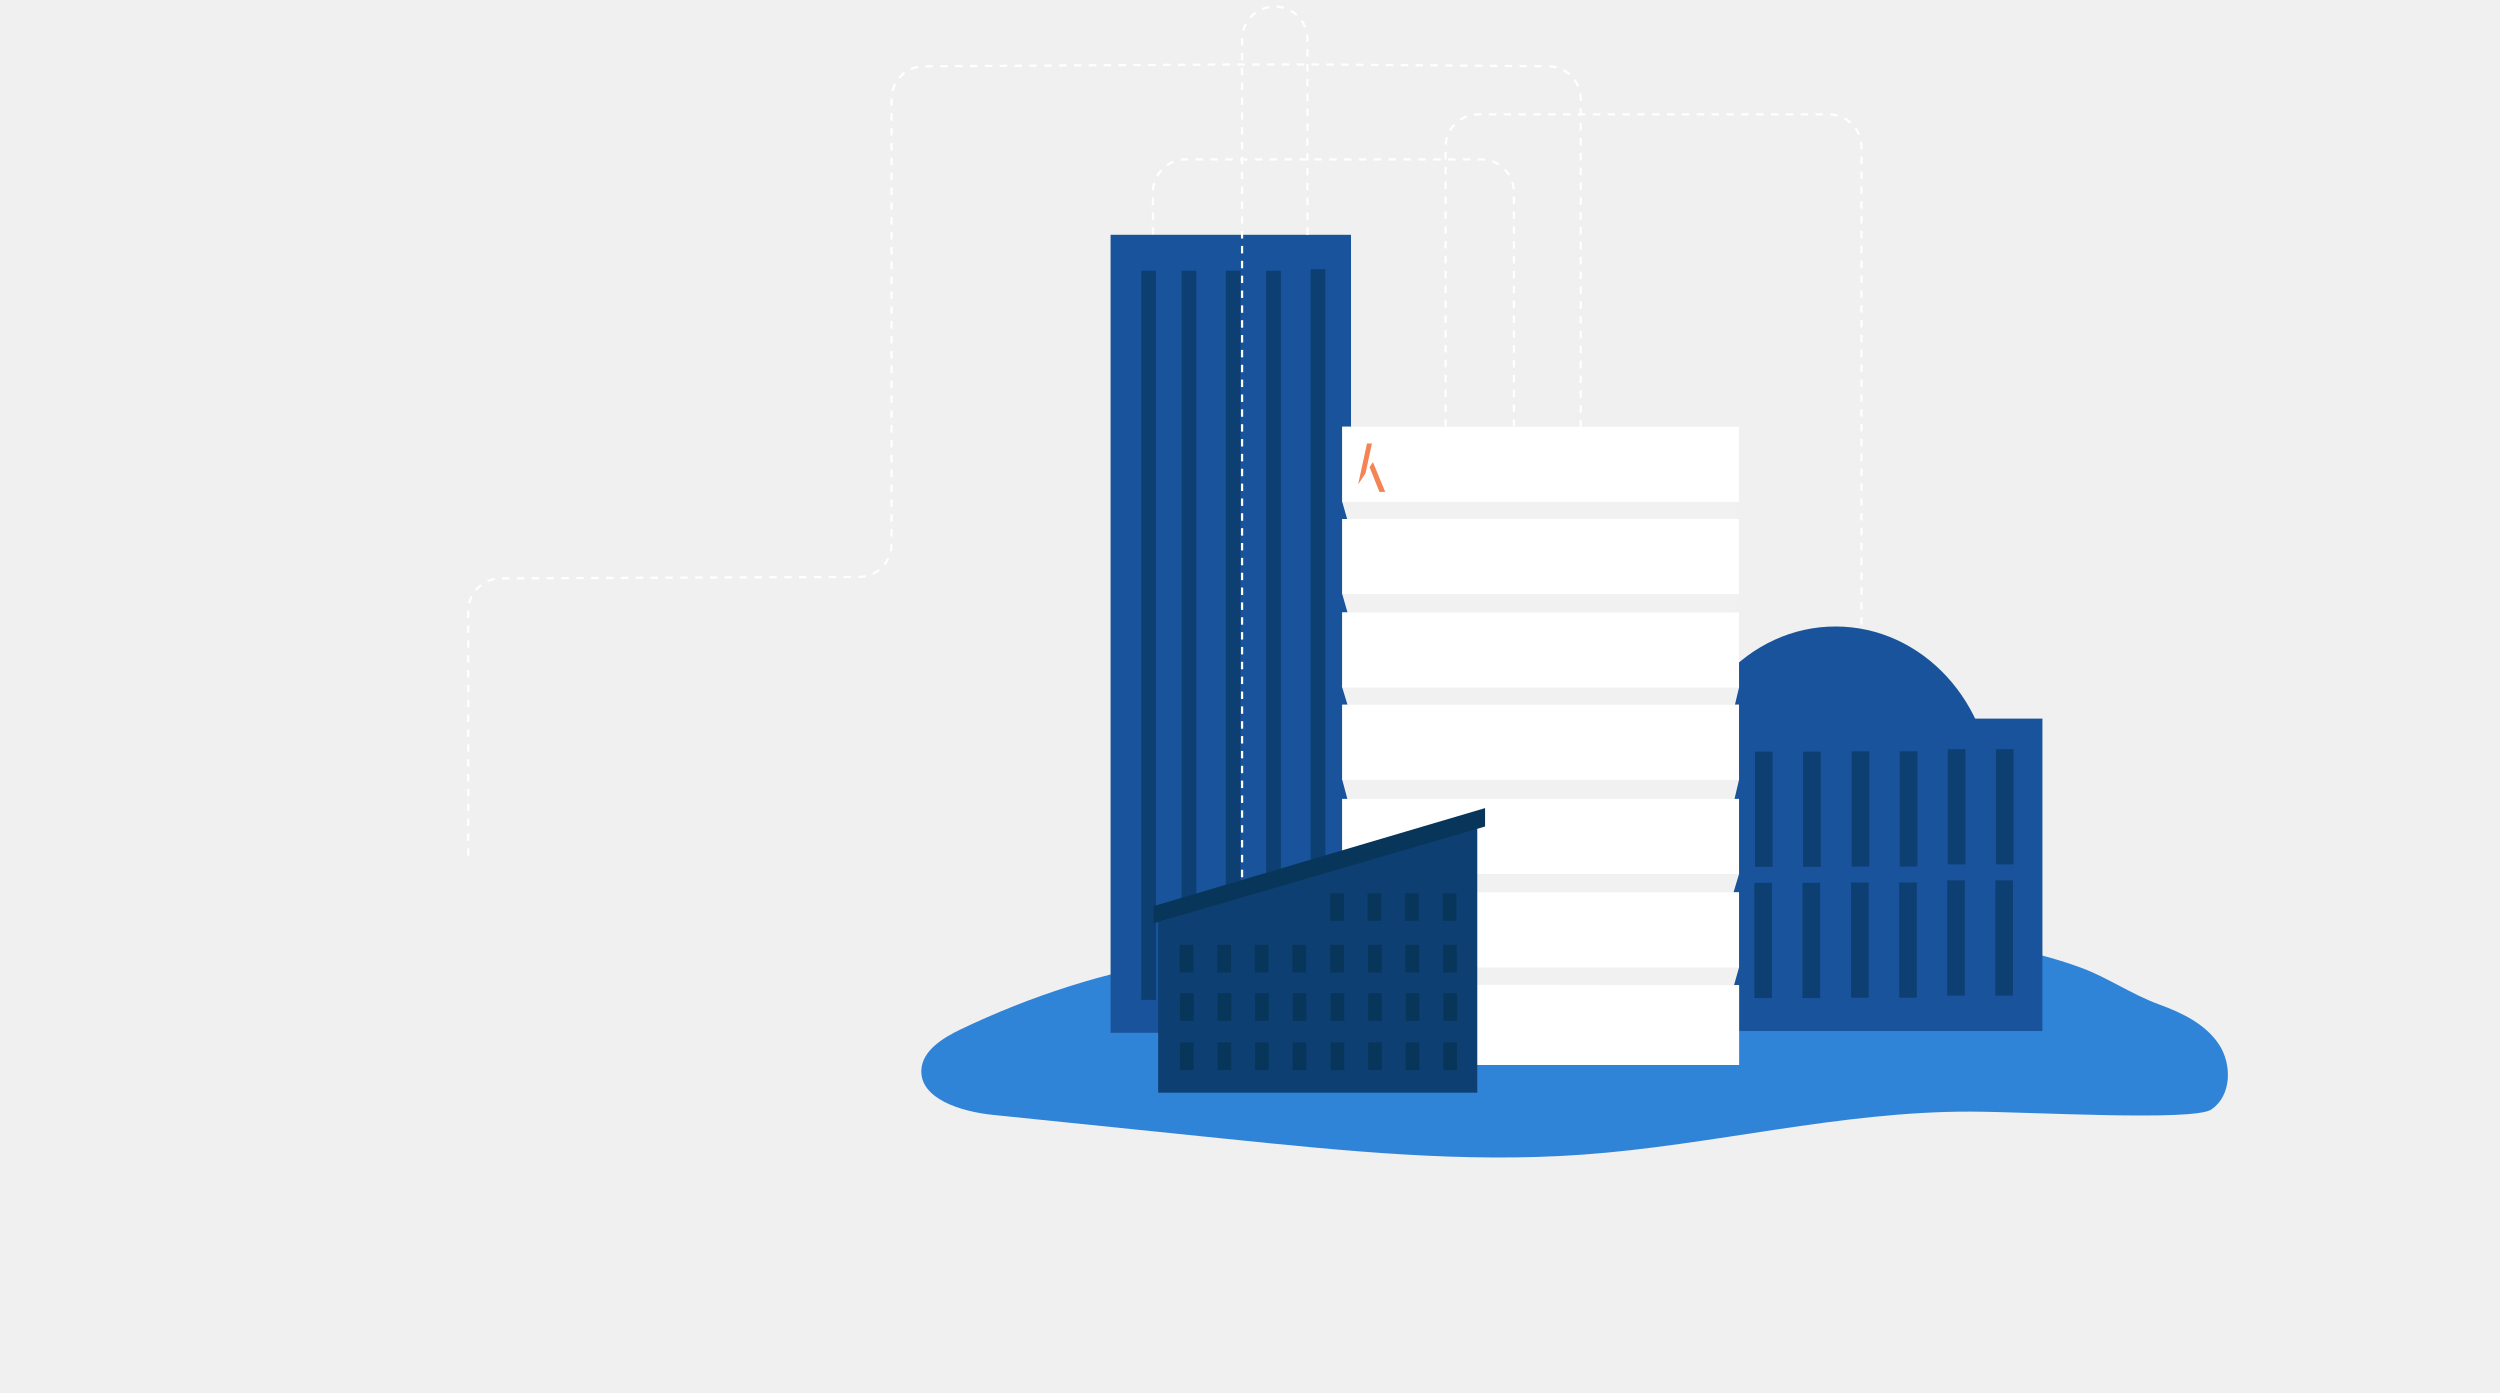
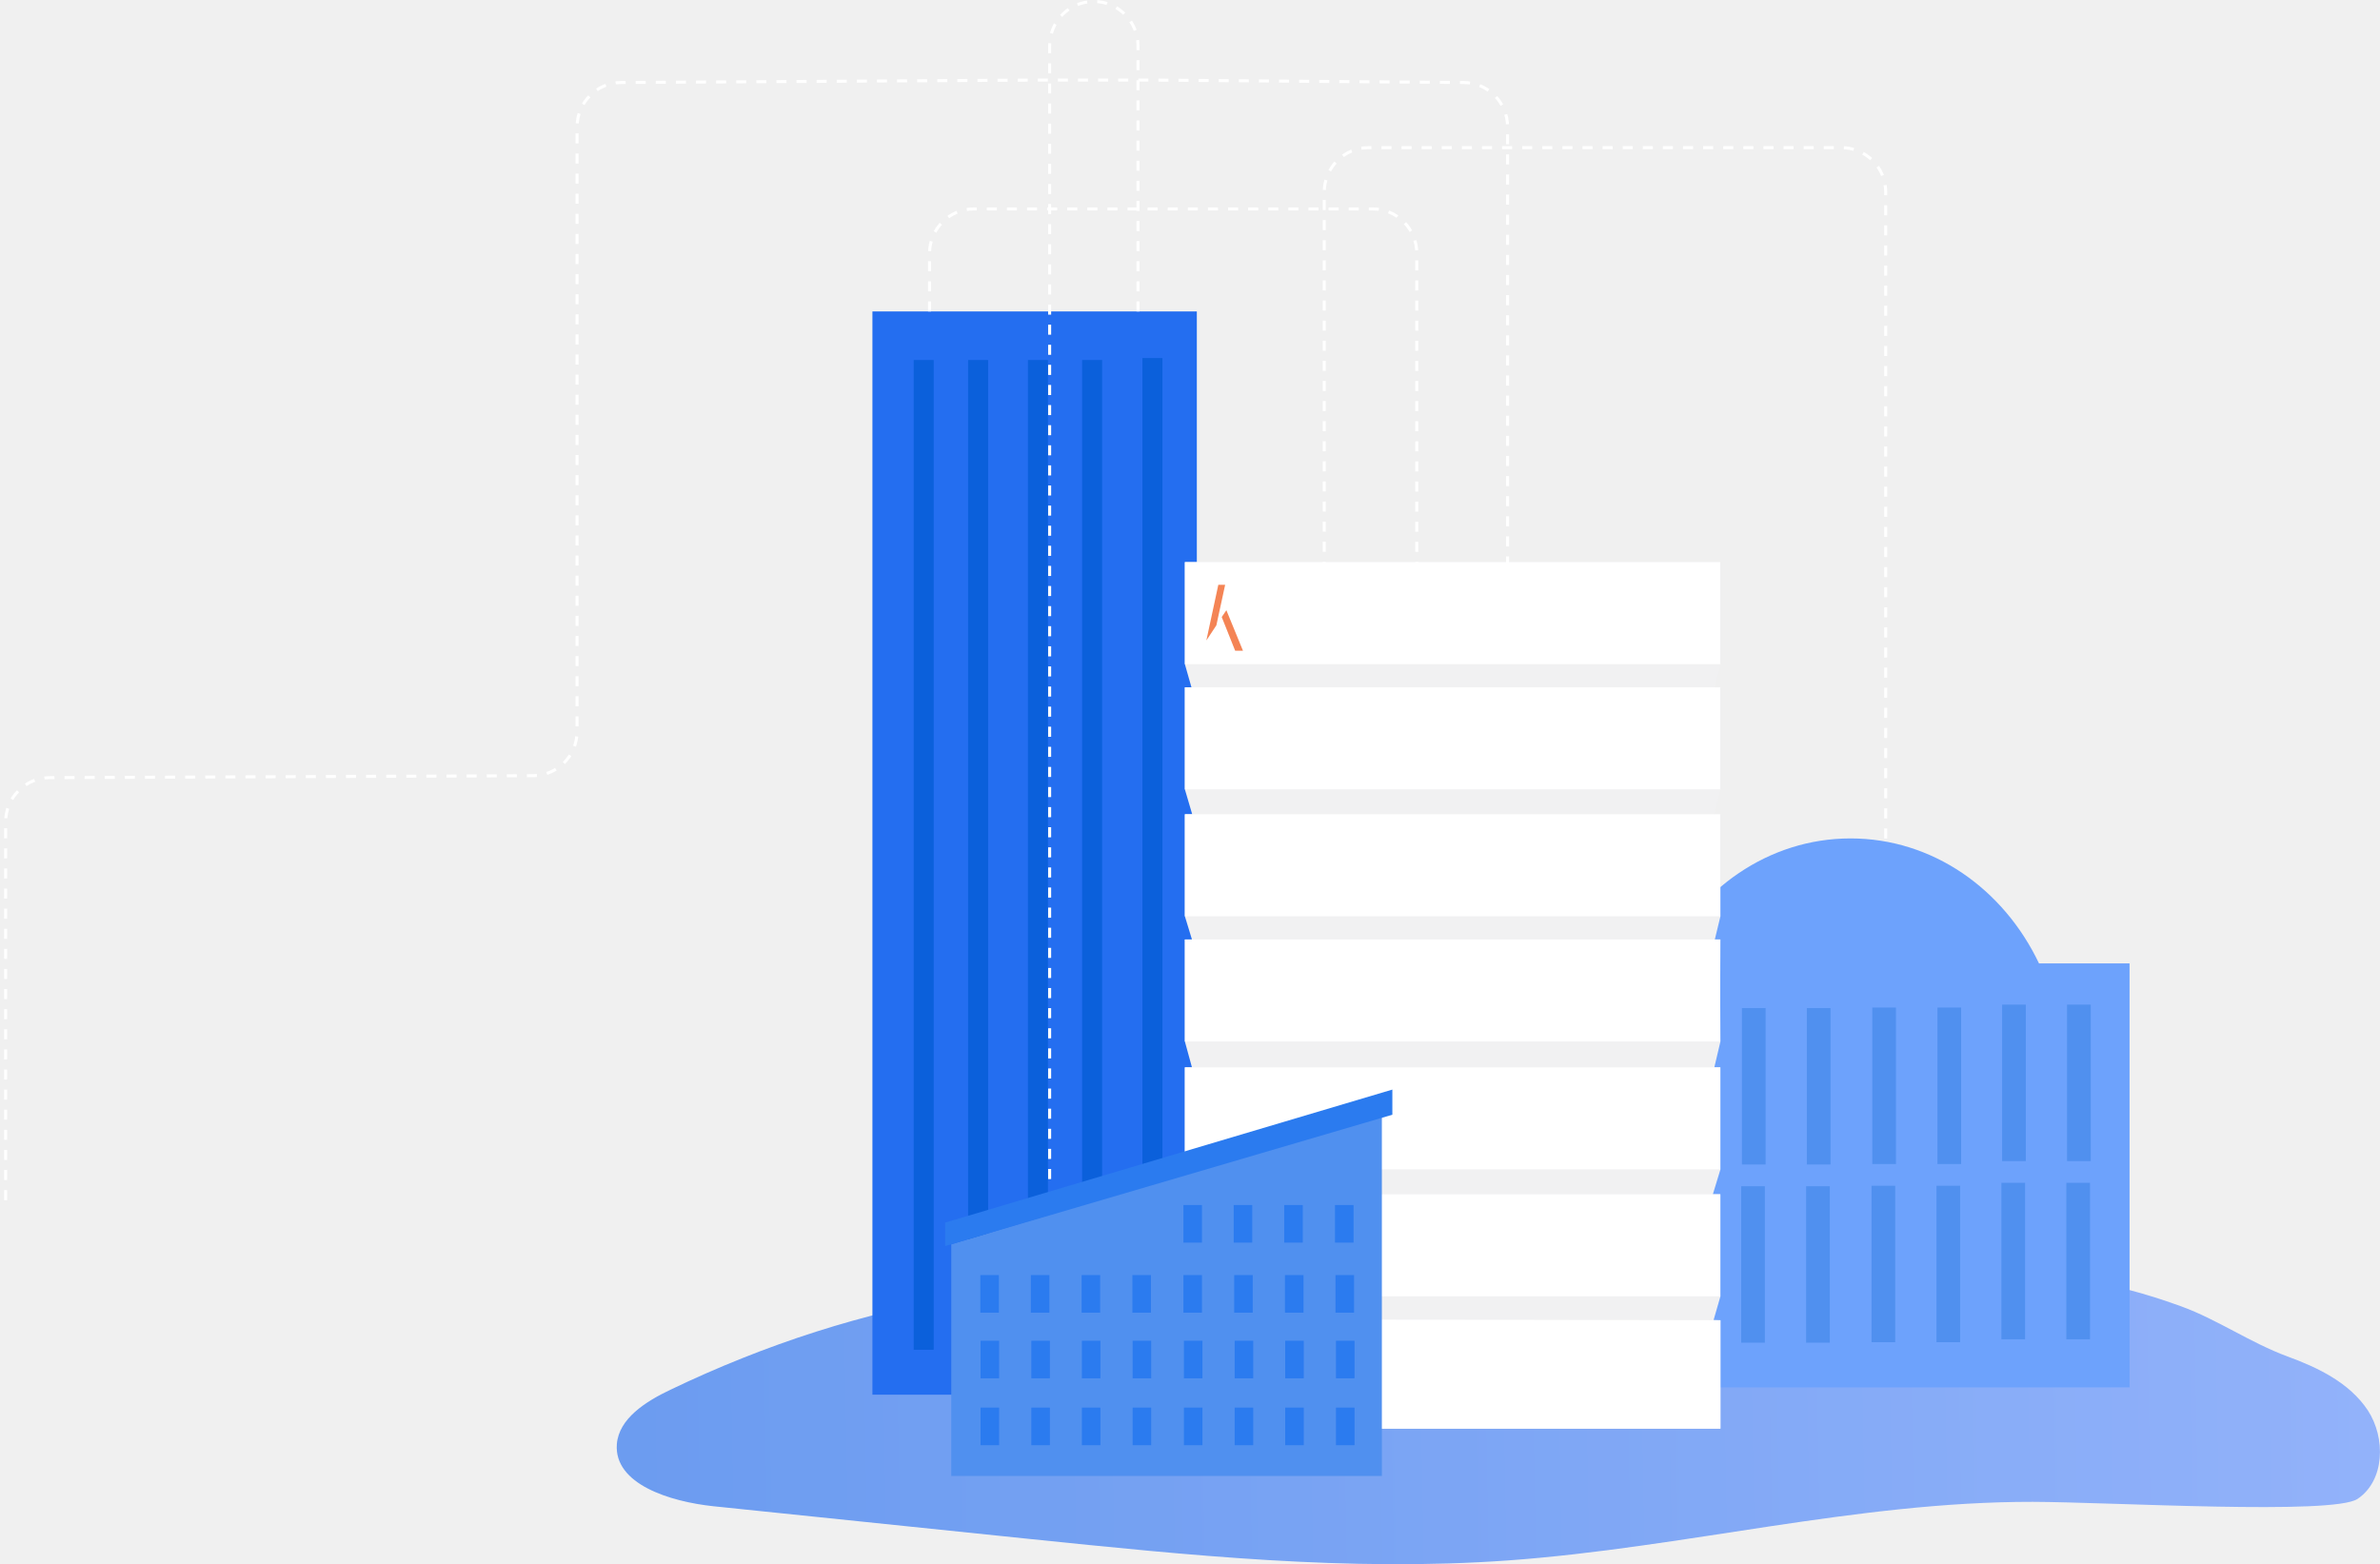
- <svg xmlns="http://www.w3.org/2000/svg" id="landing_buildings" data-name="Layer 1" viewBox="0 0 1381.99 770">
-   <path d="M780.79,535.25c-83.7-20.66-172.67-3-249.55,33.69-10.1,4.82-21.14,11.74-21.9,22.14-1.18,16.27,21.78,23.4,39.5,25.22l129.51,13.29c65.16,6.68,130.79,13.38,196.15,8.72,72-5.12,142.66-24,214.89-23.81,32.18.06,123,5.5,133-1.16,11.18-7.48,11.64-24.89,4.19-36.08s-20.37-17.39-33-22c-15.14-5.52-28.69-15-43.17-20.31-120.53-44-198.41,31.58-369.59.3" style="fill:#3084d8" />
-   <path d="M258.83,473V337.79a18.07,18.07,0,0,1,18.06-18.06l197.88-.82a18.06,18.06,0,0,0,18.06-18.06V54.7A18.07,18.07,0,0,1,510.9,36.64l170.78-1h46l128.09,1A18.06,18.06,0,0,1,873.81,54.7V236.26" style="fill:none;stroke:#fff;stroke-miterlimit:10;stroke-width:1.232px;stroke-dasharray:4.105,4.105" />
-   <path d="M799.1,235.91V81.26A18.05,18.05,0,0,1,817.16,63.2h193.77A18.06,18.06,0,0,1,1029,81.26V347.59" style="fill:none;stroke:#fff;stroke-miterlimit:10;stroke-width:1.232px;stroke-dasharray:4.105,4.105" />
-   <path d="M637.34,129.79V106.18a18.07,18.07,0,0,1,18.07-18.07H818.8a18.07,18.07,0,0,1,18.07,18.07V235.91" style="fill:none;stroke:#fff;stroke-miterlimit:10;stroke-width:1.232px;stroke-dasharray:4.105,4.105" />
-   <rect x="613.93" y="129.79" width="132.9" height="441.12" style="fill:#18539b" />
-   <rect x="630.88" y="149.66" width="8.16" height="403.08" style="fill:#0d3f72" />
-   <rect x="653.17" y="149.66" width="8.16" height="403.08" style="fill:#0d3f72" />
-   <rect x="677.61" y="149.66" width="8.16" height="403.08" style="fill:#0d3f72" />
-   <rect x="699.9" y="149.66" width="8.16" height="403.08" style="fill:#0d3f72" />
-   <rect x="724.53" y="148.82" width="8.16" height="403.08" style="fill:#0d3f72" />
-   <rect x="900.33" y="397.25" width="228.71" height="172.69" style="fill:#18539b" />
-   <ellipse cx="1014.68" cy="440.84" rx="86.96" ry="94.52" style="fill:#18539b" />
-   <rect x="916.99" y="416.68" width="9.74" height="63.7" style="fill:#0d3f72" />
-   <rect x="943.61" y="416.68" width="9.74" height="63.7" style="fill:#0d3f72" />
-   <rect x="916.65" y="489.2" width="9.74" height="63.7" style="fill:#0d3f72" />
-   <rect x="943.28" y="489.2" width="9.74" height="63.7" style="fill:#0d3f72" />
-   <rect x="970.14" y="415.49" width="9.74" height="63.7" style="fill:#0d3f72" />
-   <rect x="996.76" y="415.49" width="9.74" height="63.7" style="fill:#0d3f72" />
-   <rect x="969.8" y="488.01" width="9.74" height="63.7" style="fill:#0d3f72" />
-   <rect x="996.42" y="488.01" width="9.74" height="63.7" style="fill:#0d3f72" />
-   <rect x="1023.6" y="415.32" width="9.74" height="63.7" style="fill:#0d3f72" />
-   <rect x="1050.22" y="415.32" width="9.74" height="63.7" style="fill:#0d3f72" />
-   <rect x="1023.26" y="487.84" width="9.74" height="63.7" style="fill:#0d3f72" />
-   <rect x="1049.88" y="487.84" width="9.74" height="63.7" style="fill:#0d3f72" />
-   <rect x="1076.75" y="414.13" width="9.74" height="63.7" style="fill:#0d3f72" />
-   <rect x="1103.37" y="414.13" width="9.74" height="63.7" style="fill:#0d3f72" />
-   <rect x="1076.41" y="486.65" width="9.74" height="63.7" style="fill:#0d3f72" />
-   <rect x="1103.03" y="486.65" width="9.74" height="63.7" style="fill:#0d3f72" />
-   <polygon points="741.98 267.79 741.98 277.43 744.69 286.91 741.99 286.91 741.99 328.43 744.9 338.58 741.99 338.58 741.99 380.09 744.9 389.58 741.99 389.58 741.99 431.09 744.82 441.64 741.99 441.64 741.99 482.85 745.04 493.31 741.99 493.31 741.99 534.82 744.33 544.26 742.05 544.26 742.05 588.69 961.38 588.69 961.38 544.61 958.58 544.55 961.32 534.82 961.32 493.31 958.29 493.31 961.32 483.15 961.32 441.64 958.83 441.64 961.32 431.09 961.28 410.49 961.32 389.58 959.06 389.58 961.32 380.09 961.32 338.58 958.73 338.58 961.32 328.43 961.32 286.91 958.89 286.91 961.32 277.43 961.31 235.91 741.98 235.91 741.98 267.79" style="fill:#f1f1f2" />
-   <polygon points="741.99 588.69 741.99 544.26 961.32 544.61 961.32 588.69 741.99 588.69" style="fill:#fff" />
-   <rect x="741.99" y="235.91" width="219.33" height="41.51" style="fill:#fff" />
-   <polygon points="754.86 261.63 758.41 245.15 755.65 245.15 750.78 267.79 754.86 261.63" style="fill:#f48455" />
-   <polygon points="758.95 255.45 757.09 258.25 762.55 271.95 765.75 271.95 758.95 255.45" style="fill:#f48455" />
-   <rect x="741.99" y="286.91" width="219.33" height="41.51" style="fill:#fff" />
-   <rect x="741.99" y="338.58" width="219.33" height="41.51" style="fill:#fff" />
-   <rect x="741.99" y="389.58" width="219.33" height="41.51" style="fill:#fff" />
-   <rect x="741.99" y="441.64" width="219.33" height="41.51" style="fill:#fff" />
-   <rect x="741.99" y="493.31" width="219.33" height="41.51" style="fill:#fff" />
-   <path d="M722.74,129.79V21.68A18.06,18.06,0,0,0,704.67,3.62h0a18.06,18.06,0,0,0-18.06,18.06V486.41" style="fill:none;stroke:#fff;stroke-miterlimit:10;stroke-width:1.232px;stroke-dasharray:4.105,4.105" />
-   <polygon points="816.63 456.96 640.22 509.67 640.22 604.01 816.63 604.01 816.63 456.96" style="fill:#0d3f72" />
-   <rect x="652.1" y="522.28" width="7.61" height="15.35" style="fill:#08365b" />
-   <rect x="672.9" y="522.28" width="7.61" height="15.35" style="fill:#08365b" />
-   <rect x="652.24" y="548.99" width="7.61" height="15.35" style="fill:#08365b" />
-   <rect x="673.04" y="548.99" width="7.61" height="15.35" style="fill:#08365b" />
-   <rect x="693.62" y="522.28" width="7.61" height="15.35" style="fill:#08365b" />
-   <rect x="714.42" y="522.28" width="7.61" height="15.35" style="fill:#08365b" />
-   <rect x="693.76" y="548.99" width="7.61" height="15.35" style="fill:#08365b" />
-   <rect x="714.56" y="548.99" width="7.61" height="15.35" style="fill:#08365b" />
-   <rect x="735.38" y="522.28" width="7.61" height="15.35" style="fill:#08365b" />
-   <rect x="756.18" y="522.28" width="7.61" height="15.35" style="fill:#08365b" />
-   <rect x="735.52" y="548.99" width="7.61" height="15.35" style="fill:#08365b" />
-   <rect x="756.32" y="548.99" width="7.61" height="15.35" style="fill:#08365b" />
-   <rect x="776.9" y="522.28" width="7.61" height="15.35" style="fill:#08365b" />
-   <rect x="797.7" y="522.28" width="7.61" height="15.35" style="fill:#08365b" />
-   <rect x="777.04" y="548.99" width="7.61" height="15.35" style="fill:#08365b" />
-   <rect x="797.84" y="548.99" width="7.61" height="15.35" style="fill:#08365b" />
-   <rect x="652.22" y="576.22" width="7.61" height="15.35" style="fill:#08365b" />
-   <rect x="673.02" y="576.22" width="7.61" height="15.35" style="fill:#08365b" />
-   <rect x="693.74" y="576.22" width="7.61" height="15.35" style="fill:#08365b" />
-   <rect x="714.54" y="576.22" width="7.61" height="15.35" style="fill:#08365b" />
-   <rect x="735.51" y="576.22" width="7.61" height="15.35" style="fill:#08365b" />
-   <rect x="756.3" y="576.22" width="7.61" height="15.35" style="fill:#08365b" />
-   <rect x="777.03" y="576.22" width="7.61" height="15.35" style="fill:#08365b" />
-   <rect x="797.82" y="576.22" width="7.61" height="15.35" style="fill:#08365b" />
-   <rect x="755.95" y="493.74" width="7.61" height="15.35" style="fill:#08365b" />
-   <rect x="776.68" y="493.74" width="7.61" height="15.35" style="fill:#08365b" />
-   <rect x="797.48" y="493.74" width="7.61" height="15.35" style="fill:#08365b" />
-   <rect x="735.38" y="493.74" width="7.61" height="15.35" style="fill:#08365b" />
-   <polygon points="637.73 500.86 637.73 510.4 820.94 456.89 820.94 446.71 637.73 500.86" style="fill:#08365b" />
+ <svg xmlns="http://www.w3.org/2000/svg" version="1.1" id="Layer_1" x="0px" y="0px" viewBox="0 0 975 640.7" enable-background="new 0 0 975 640.7" xml:space="preserve">
+   <g>
+     <g>
+       <linearGradient id="SVGID_1_" gradientUnits="userSpaceOnUse" x1="967.355" y1="575.278" x2="245.378" y2="588.666">
+         <stop offset="0" style="stop-color:#5F90FF" />
+         <stop offset="0.134" style="stop-color:#568BFD" />
+         <stop offset="0.698" style="stop-color:#3276F3" />
+         <stop offset="1" style="stop-color:#246EF0" />
+       </linearGradient>
+       <path opacity="0.65" fill="url(#SVGID_1_)" d="M524.2,535.5c-83.7-20.8-172.7-3-249.6,33.9c-10.1,4.8-21.1,11.8-21.9,22.3    c-1.2,16.4,21.8,23.5,39.5,25.4c43.2,4.5,86.3,8.9,129.5,13.4c65.2,6.7,130.8,13.5,196.2,8.8c72-5.2,142.7-24.1,214.9-24    c32.2,0.1,123,5.5,133-1.2c11.2-7.5,11.6-25,4.2-36.3c-7.5-11.3-20.4-17.5-33-22.1c-15.1-5.6-28.7-15.1-43.2-20.4    C773.3,491,695.4,567,524.2,535.5" />
+     </g>
+     <g>
+       <rect x="357.4" y="127.6" fill="#246EF0" width="132.9" height="443.8" />
+       <rect x="374.3" y="147.5" fill="#0B60DB" width="8.2" height="405.5" />
+       <rect x="396.6" y="147.5" fill="#0B60DB" width="8.2" height="405.5" />
+       <rect x="421.1" y="147.5" fill="#0B60DB" width="8.2" height="405.5" />
+       <rect x="443.3" y="147.5" fill="#0B60DB" width="8.2" height="405.5" />
+       <rect x="468" y="146.7" fill="#0B60DB" width="8.2" height="405.5" />
+     </g>
+     <g>
+       <g>
+         <path fill="#5090EF" d="M718.4,472.9" />
+       </g>
+       <path fill="#6DA2FC" d="M835.3,394.7c-14.5-30.5-43.6-51.2-77.2-51.2c-33.6,0-62.7,20.8-77.2,51.2h-37.2v173.7h228.7V394.7H835.3z    " />
+       <rect x="660.4" y="414.2" fill="#5090EF" width="9.7" height="64.1" />
+       <rect x="687.1" y="414.2" fill="#5090EF" width="9.7" height="64.1" />
+       <rect x="660.1" y="487.2" fill="#5090EF" width="9.7" height="64.1" />
+       <rect x="686.7" y="487.2" fill="#5090EF" width="9.7" height="64.1" />
+       <rect x="713.6" y="413" fill="#5090EF" width="9.7" height="64.1" />
+       <rect x="740.2" y="413" fill="#5090EF" width="9.7" height="64.1" />
+       <rect x="713.3" y="486" fill="#5090EF" width="9.7" height="64.1" />
+       <rect x="739.9" y="486" fill="#5090EF" width="9.7" height="64.1" />
+       <rect x="767" y="412.8" fill="#5090EF" width="9.7" height="64.1" />
+       <rect x="793.7" y="412.8" fill="#5090EF" width="9.7" height="64.1" />
+       <rect x="766.7" y="485.8" fill="#5090EF" width="9.7" height="64.1" />
+       <rect x="793.3" y="485.8" fill="#5090EF" width="9.7" height="64.1" />
+       <rect x="820.2" y="411.6" fill="#5090EF" width="9.7" height="64.1" />
+       <rect x="846.8" y="411.6" fill="#5090EF" width="9.7" height="64.1" />
+       <rect x="819.9" y="484.6" fill="#5090EF" width="9.7" height="64.1" />
+       <rect x="846.5" y="484.6" fill="#5090EF" width="9.7" height="64.1" />
+     </g>
+     <g>
+       <polygon fill="#F1F1F2" points="485.4,262.4 485.4,272.1 488.1,281.6 485.4,281.6 485.4,323.4 488.4,333.6 485.4,333.6     485.4,375.4 488.3,384.9 485.4,384.9 485.4,426.7 488.3,437.3 485.4,437.3 485.4,478.8 488.5,489.3 485.4,489.3 485.4,531.1     487.8,540.5 485.5,540.5 485.5,585.3 704.8,585.3 704.8,540.9 702,540.8 704.8,531.1 704.8,489.3 701.7,489.3 704.8,479.1     704.8,437.3 702.3,437.3 704.8,426.7 704.7,406 704.8,384.9 702.5,384.9 704.8,375.4 704.8,333.6 702.2,333.6 704.8,323.4     704.8,281.6 702.3,281.6 704.8,272.1 704.8,230.3 485.4,230.3   " />
+       <polygon fill="#FFFFFF" points="485.4,585.3 485.4,540.5 704.8,540.9 704.8,585.3   " />
+       <rect x="485.4" y="230.3" fill="#FFFFFF" width="219.3" height="41.8" />
+       <polygon fill="#F48455" points="498.3,256.2 501.9,239.6 499.1,239.6 494.2,262.4   " />
+       <polygon fill="#F48455" points="502.4,250 500.5,252.8 506,266.6 509.2,266.6   " />
+       <rect x="485.4" y="281.6" fill="#FFFFFF" width="219.3" height="41.8" />
+       <rect x="485.4" y="333.6" fill="#FFFFFF" width="219.3" height="41.8" />
+       <rect x="485.4" y="384.9" fill="#FFFFFF" width="219.3" height="41.8" />
+       <rect x="485.4" y="437.3" fill="#FFFFFF" width="219.3" height="41.8" />
+       <rect x="485.4" y="489.3" fill="#FFFFFF" width="219.3" height="41.8" />
+     </g>
+     <g id="dashedlines">
+       <path fill="none" stroke="#FFFFFF" stroke-width="1.236" stroke-miterlimit="10" stroke-dasharray="4.118,4.118" d="M2.3,491.7    V336.8c0-10,8.1-18.2,18.1-18.2l197.9-0.8c10,0,18.1-8.1,18.1-18.2V52c0-10,8.1-18.2,18.1-18.2l170.8-1h10.7h25.5h9.9l128.1,1    c10,0,18.1,8.1,18.1,18.2v182.7" />
+       <path fill="none" stroke="#FFFFFF" stroke-width="1.236" stroke-miterlimit="10" stroke-dasharray="4.118,4.118" d="    M542.5,234.3V78.7c0-10,8.1-18.2,18.1-18.2h193.8c10,0,18.1,8.1,18.1,18.2v268" />
+       <path fill="none" stroke="#FFFFFF" stroke-width="1.236" stroke-miterlimit="10" stroke-dasharray="4.118,4.118" d="    M380.8,127.6v-23.8c0-10,8.1-18.2,18.1-18.2h163.4c10,0,18.1,8.1,18.1,18.2v130.5" />
+       <path fill="none" stroke="#FFFFFF" stroke-width="1.236" stroke-miterlimit="10" stroke-dasharray="4.118,4.118" d="    M466.2,127.6V96.4V85.7V18.8c0-10-8.1-18.2-18.1-18.2h0c-10,0-18.1,8.1-18.1,18.2v66.9v10.7v389.9" />
+     </g>
+     <g>
+       <polygon fill="#5090EF" points="566.1,456.7 389.7,509.8 389.7,604.7 566.1,604.7   " />
+       <g>
+         <path fill="#2B7BEF" d="M446.8,536.9" />
+       </g>
+       <rect x="401.6" y="522.4" fill="#2B7BEF" width="7.6" height="15.4" />
+       <rect x="422.3" y="522.4" fill="#2B7BEF" width="7.6" height="15.4" />
+       <rect x="401.7" y="549.3" fill="#2B7BEF" width="7.6" height="15.4" />
+       <rect x="422.5" y="549.3" fill="#2B7BEF" width="7.6" height="15.4" />
+       <rect x="443.1" y="522.4" fill="#2B7BEF" width="7.6" height="15.4" />
+       <rect x="463.9" y="522.4" fill="#2B7BEF" width="7.6" height="15.4" />
+       <rect x="443.2" y="549.3" fill="#2B7BEF" width="7.6" height="15.4" />
+       <rect x="464" y="549.3" fill="#2B7BEF" width="7.6" height="15.4" />
+       <rect x="484.8" y="522.4" fill="#2B7BEF" width="7.6" height="15.4" />
+       <rect x="505.6" y="522.4" fill="#2B7BEF" width="7.6" height="15.4" />
+       <rect x="485" y="549.3" fill="#2B7BEF" width="7.6" height="15.4" />
+       <rect x="505.8" y="549.3" fill="#2B7BEF" width="7.6" height="15.4" />
+       <rect x="526.4" y="522.4" fill="#2B7BEF" width="7.6" height="15.4" />
+       <rect x="547.1" y="522.4" fill="#2B7BEF" width="7.6" height="15.4" />
+       <rect x="526.5" y="549.3" fill="#2B7BEF" width="7.6" height="15.4" />
+       <rect x="547.3" y="549.3" fill="#2B7BEF" width="7.6" height="15.4" />
+       <rect x="401.7" y="576.7" fill="#2B7BEF" width="7.6" height="15.4" />
+       <rect x="422.5" y="576.7" fill="#2B7BEF" width="7.6" height="15.4" />
+       <rect x="443.2" y="576.7" fill="#2B7BEF" width="7.6" height="15.4" />
+       <rect x="464" y="576.7" fill="#2B7BEF" width="7.6" height="15.4" />
+       <rect x="485" y="576.7" fill="#2B7BEF" width="7.6" height="15.4" />
+       <rect x="505.8" y="576.7" fill="#2B7BEF" width="7.6" height="15.4" />
+       <rect x="526.5" y="576.7" fill="#2B7BEF" width="7.6" height="15.4" />
+       <rect x="547.3" y="576.7" fill="#2B7BEF" width="7.6" height="15.4" />
+       <rect x="505.4" y="493.7" fill="#2B7BEF" width="7.6" height="15.4" />
+       <rect x="526.1" y="493.7" fill="#2B7BEF" width="7.6" height="15.4" />
+       <rect x="546.9" y="493.7" fill="#2B7BEF" width="7.6" height="15.4" />
+       <rect x="484.8" y="493.7" fill="#2B7BEF" width="7.6" height="15.4" />
+       <polygon fill="#2B7BEF" points="387.2,500.9 387.2,510.5 570.4,456.7 570.4,446.4   " />
+     </g>
+   </g>
</svg>
